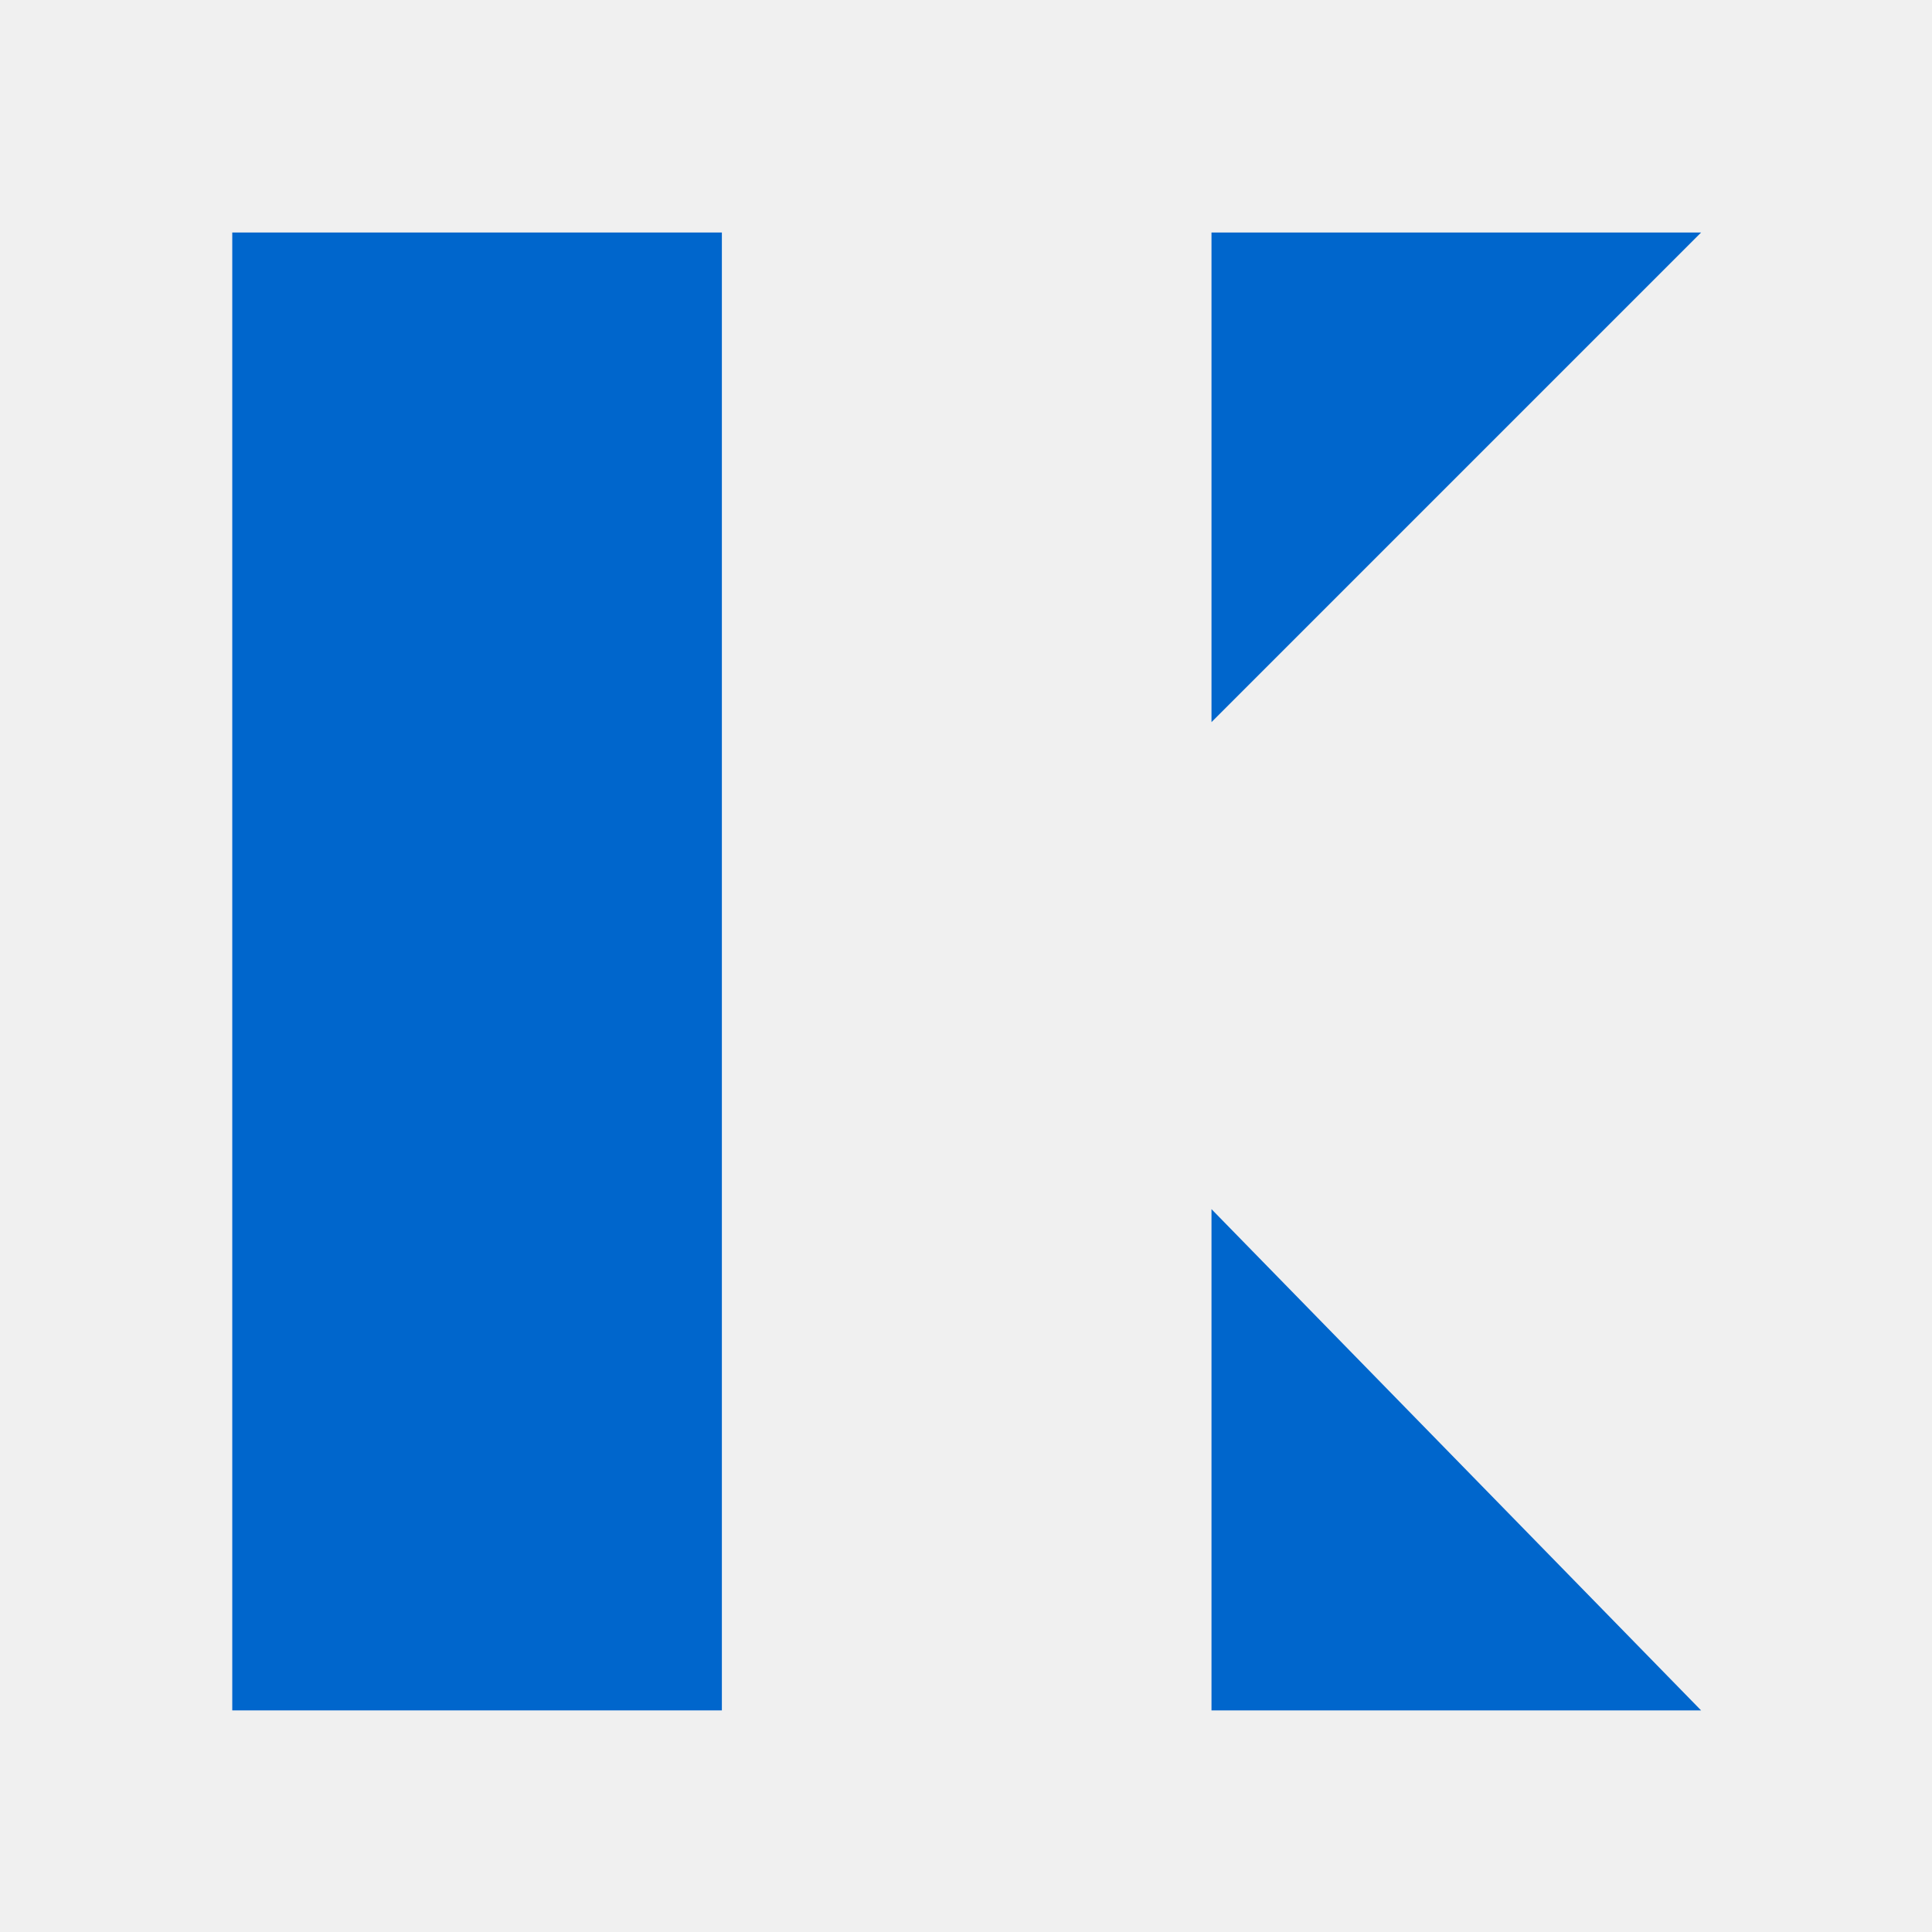
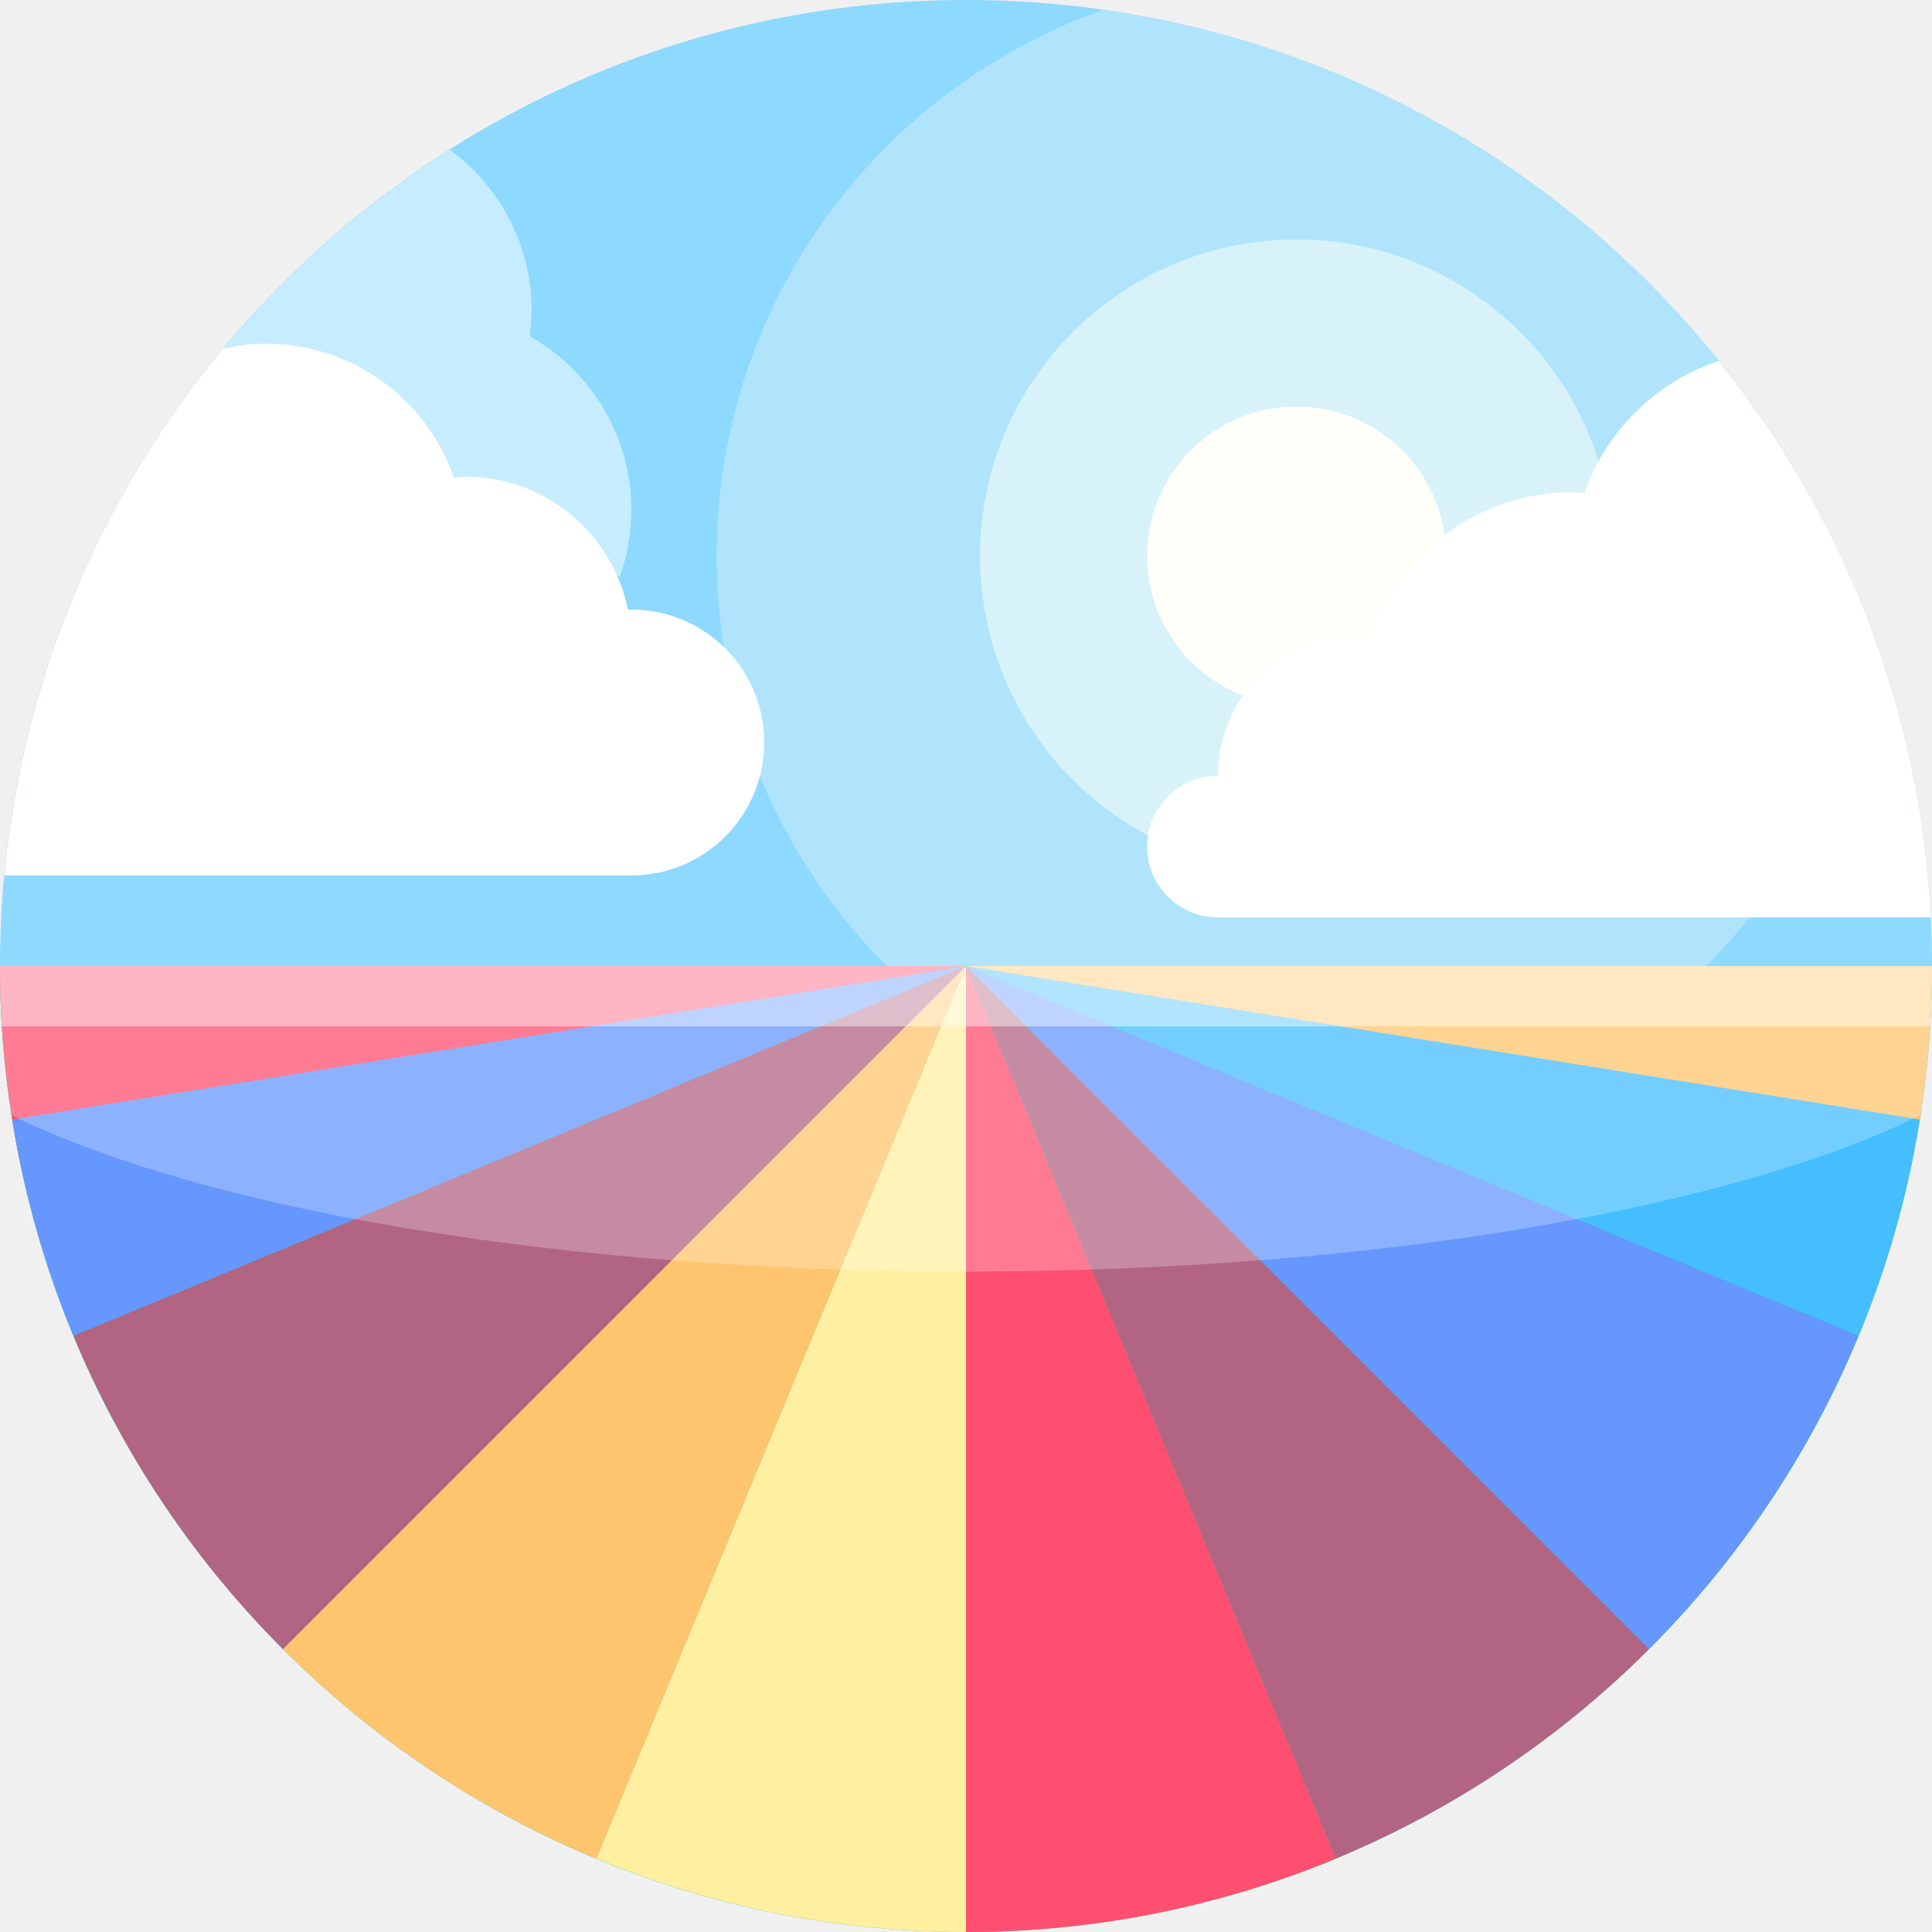
- <svg xmlns="http://www.w3.org/2000/svg" width="1417" height="1417" viewBox="0 0 1417 1417">
+ <svg xmlns="http://www.w3.org/2000/svg" t="1617188006937" class="icon" viewBox="0 0 1024 1024" version="1.1" p-id="9846" width="200" height="200">
  <defs>
-     <style>
-       .cls-1 {
-         fill: #06c;
-         fill-rule: evenodd;
-       }
-     </style>
+     <style type="text/css" />
  </defs>
-   <path id="rectangular" class="cls-1" d="M170.35,170.525h359.1V1254.47H170.35V170.525Z" />
-   <path id="triangle-down" class="cls-1" d="M888.55,1254.47h359.1L888.55,886.825V1254.47Z" />
-   <path id="triangle-up" class="cls-1" d="M888.55,170.525h359.1l-359.1,359.1v-359.1Z" />
+   <path d="M512 512m-512 0a512 512 0 1 0 1024 0 512 512 0 1 0-1024 0Z" fill="#8DD9FF" p-id="9847" />
+   <path d="M991.862 333.244C927.472 160.476 772.49 31.918 584.658 5.224 465.418 47.486 379.86 160.942 379.86 294.666c0 169.74 137.6 307.34 307.34 307.34 156.644 0 285.648-117.274 304.662-268.762z" fill="#FFFFF4" opacity=".3" p-id="9848" />
+   <path d="M687.2 294.666m-79.2 0a79.2 79.2 0 1 0 158.4 0 79.2 79.2 0 1 0-158.4 0Z" fill="#FFFFFF" p-id="9849" />
+   <path d="M111.604 193.082L238 291.46l90.596 14.002a105.534 105.534 0 0 0 6.016-35.238c0-39.51-21.718-73.898-53.83-92.036 0.58-4.482 0.982-9.018 0.982-13.66 0-35.034-17.15-65.954-43.398-85.186a514.538 514.538 0 0 0-126.762 113.74z" fill="#FFFFFF" opacity=".5" p-id="9850" />
+   <path d="M512 1024c282.77 0 512-229.23 512-512H0c0 282.77 229.23 512 512 512z" fill="#52C883" p-id="9851" />
+   <path d="M512 512H0c0 37.526 4.15 74.066 11.812 109.294L512 512z" fill="#FF4F70" p-id="9852" />
+   <path d="M334.614 323.072c-0.602 0-1.158 0.162-1.758 0.178-8.096-40.288-43.65-70.642-86.322-70.642-2.03 0-3.928 0.462-5.924 0.596-14.354-41.338-53.544-71.06-99.77-71.06-7.818 0-15.334 1.118-22.668 2.728C54.002 262.04 12.14 358.362 2.312 464h332.3c38.916 0 70.464-31.548 70.464-70.464 0.002-38.916-31.546-70.464-70.462-70.464z" fill="#FFFFFF" p-id="9853" />
+   <path d="M687.2 294.666m-167.77 0a167.77 167.77 0 1 0 335.54 0 167.77 167.77 0 1 0-335.54 0Z" fill="#FFFFF4" opacity=".5" p-id="9854" />
+   <path d="M911.018 191.326c-33.246 10.91-59.636 36.898-71.196 69.87-2.14-0.122-4.26-0.326-6.43-0.326-49.288 0-91.076 31.692-106.378 75.766-2.118-0.178-4.152-0.636-6.318-0.636-41.494 0-75.13 33.636-75.13 75.13-20.748 0-37.566 16.818-37.566 37.566 0 20.746 16.818 37.566 37.566 37.566h377.784c-5.518-111.426-46.726-213.408-112.332-294.936z" fill="#FFFFFF" p-id="9855" />
+   <path d="M512 512v512c69.424 0 135.588-13.884 195.958-38.92L512 512z" fill="#FF4F70" p-id="9856" />
+   <path d="M316.044 985.08C376.414 1010.116 442.576 1024 512 1024V512l-195.956 473.08z" fill="#FFEFA1" p-id="9857" />
+   <path d="M149.962 874.038a512.714 512.714 0 0 0 166.082 111.042L512 512 149.962 874.038z" fill="#FFC56E" p-id="9858" />
+   <path d="M874.038 874.038L512 512l195.958 473.08a512.726 512.726 0 0 0 166.08-111.042zM38.92 707.956a512.714 512.714 0 0 0 111.042 166.082L512 512 38.92 707.956z" fill="#B26483" p-id="9859" />
+   <path d="M6.502 593.35a508.25 508.25 0 0 0 32.416 114.606L512 512 6.502 593.35zM874.04 874.038a512.708 512.708 0 0 0 111.04-166.082L512 512l362.04 362.038z" fill="#6597FF" p-id="9860" />
+   <path d="M512 512h512c0 37.526-4.15 74.066-11.812 109.294L512 512z" fill="#FFC56E" p-id="9861" />
+   <path d="M512 512l473.08 195.956 0.002-0.004a508.304 508.304 0 0 0 32.416-114.6L512 512z" fill="#44BEFF" p-id="9862" />
+   <path d="M512 673.936c216.278 0 404.918-33.328 505.898-82.828 4-25.786 6.102-52.2 6.102-79.108H0c0 26.908 2.102 53.322 6.102 79.108 100.98 49.5 289.62 82.828 505.898 82.828z" fill="#FFFFFF" opacity=".25" p-id="9863" />
+   <path d="M1022.914 544c0.692-10.582 1.086-21.244 1.086-32H0c0 10.756 0.394 21.418 1.086 32h1021.828z" fill="#FFFFFF" opacity=".44" p-id="9864" />
</svg>
